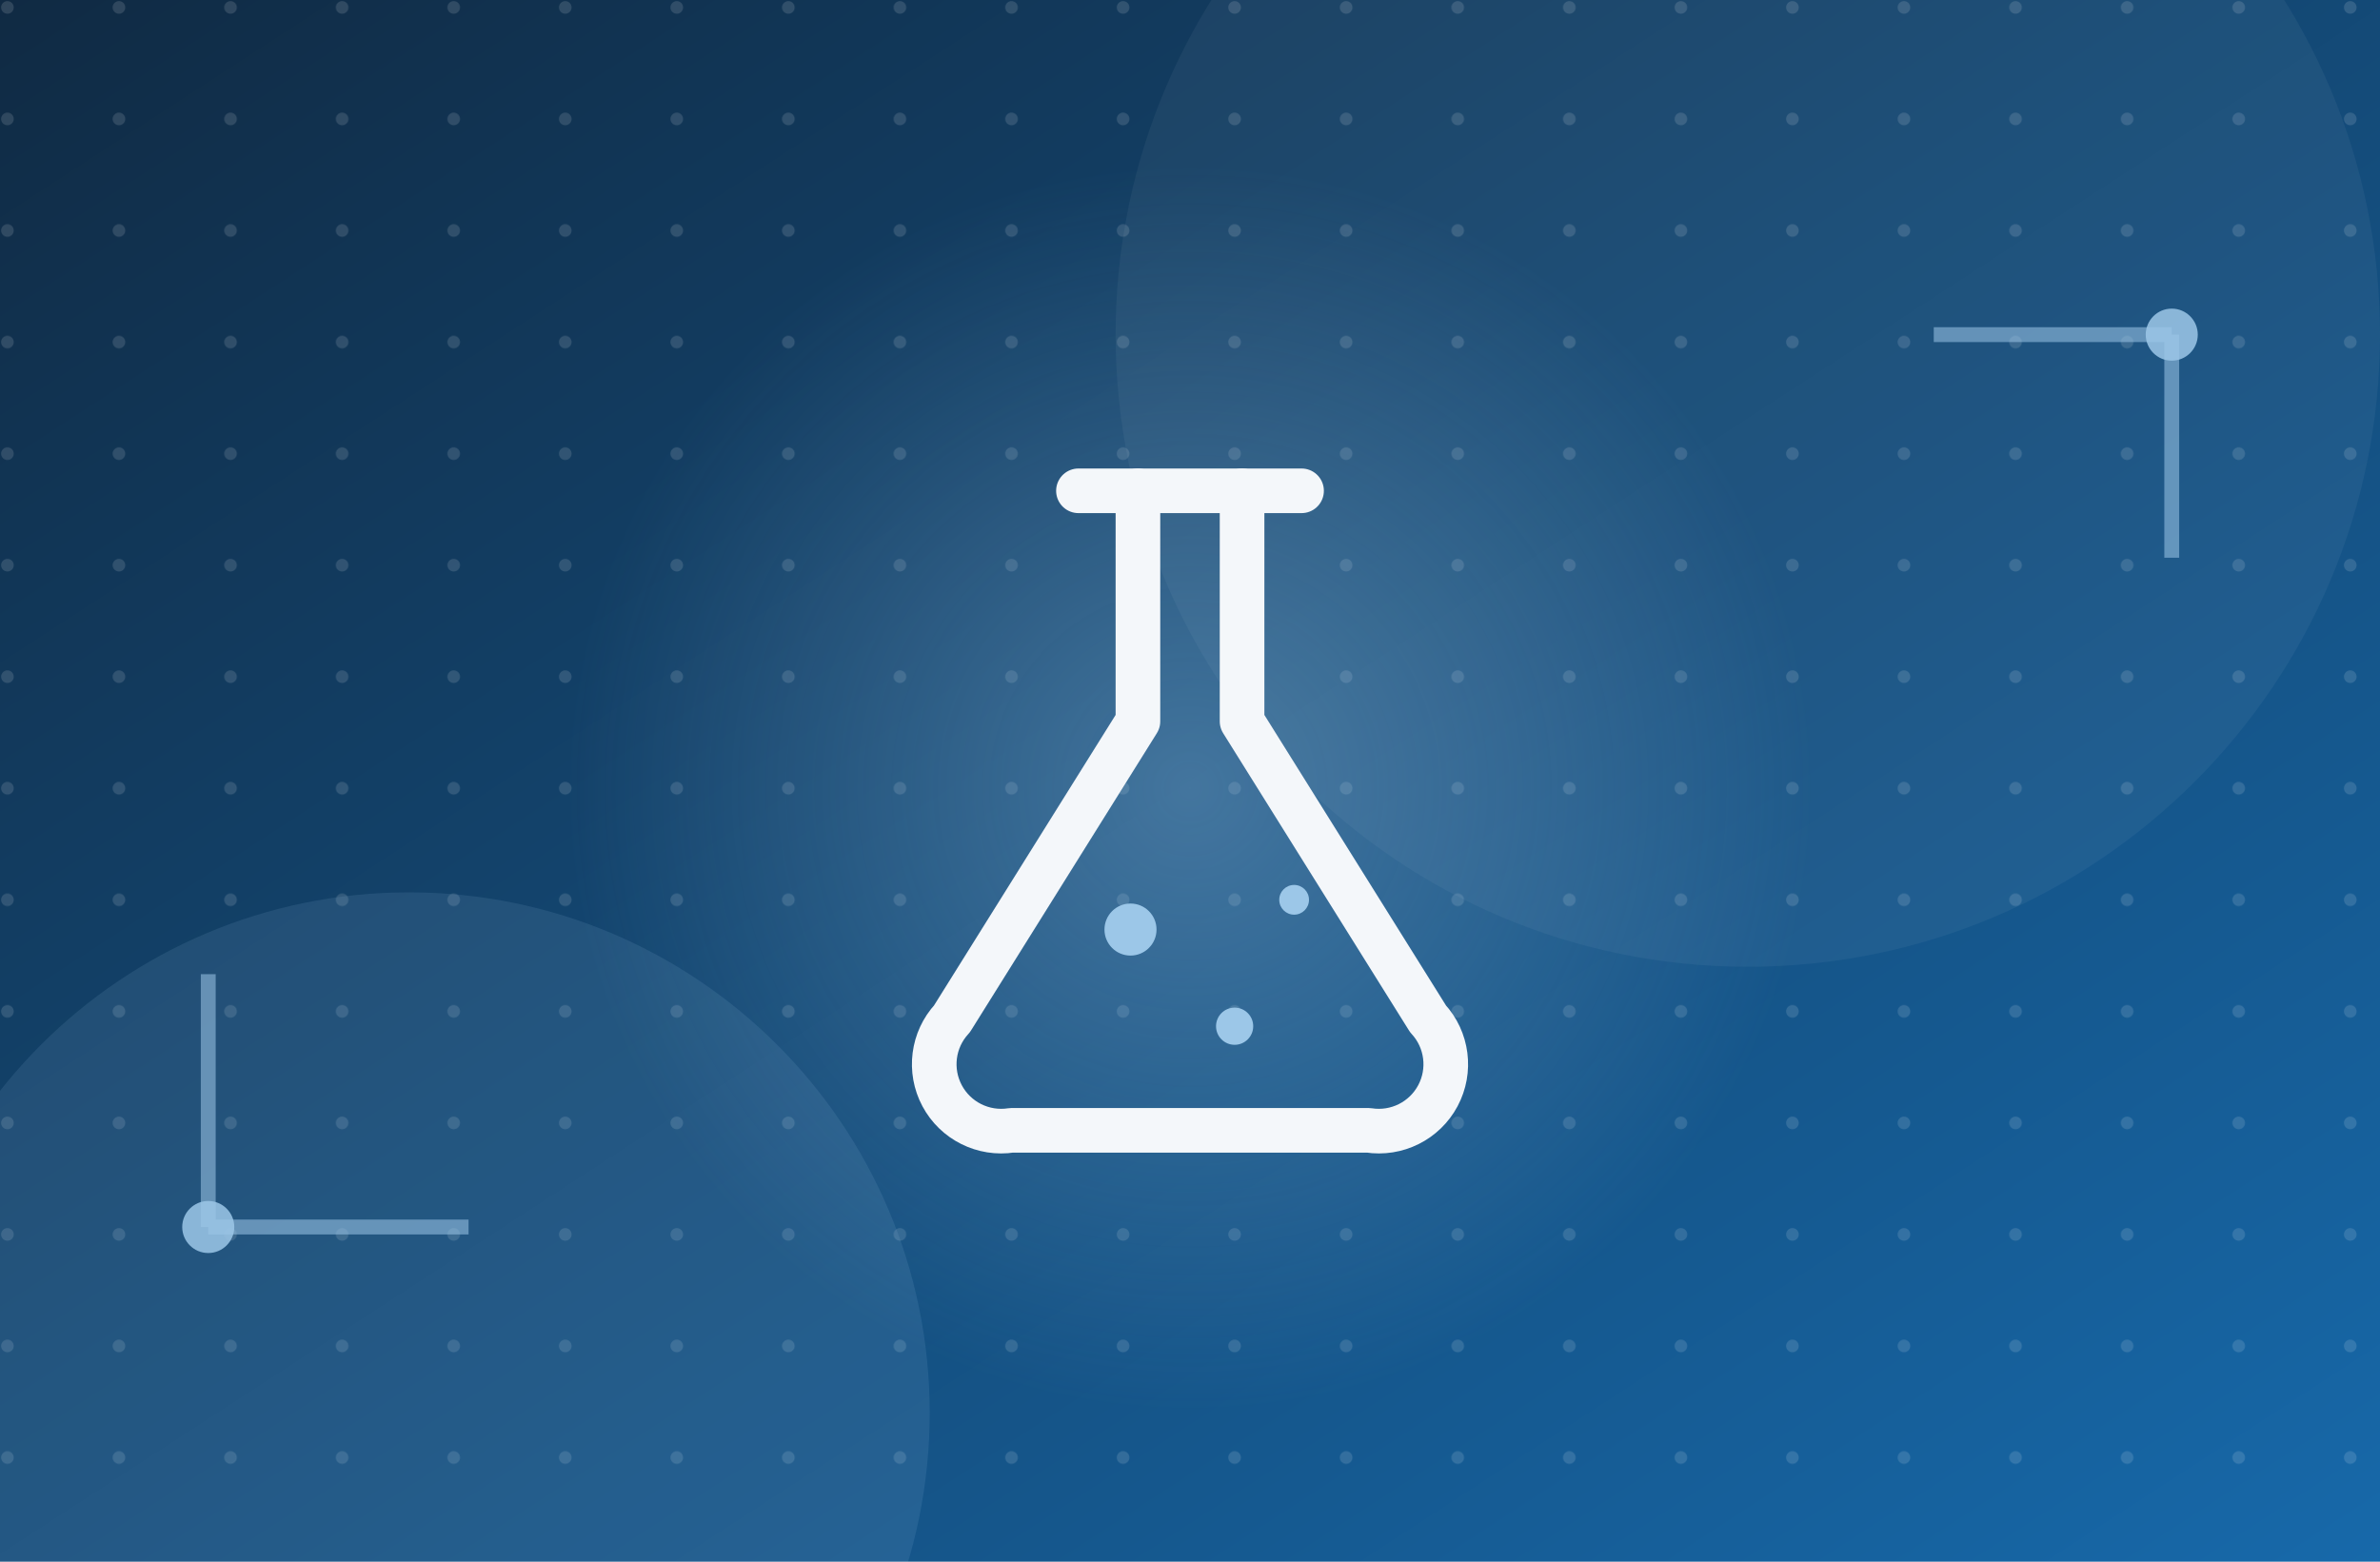
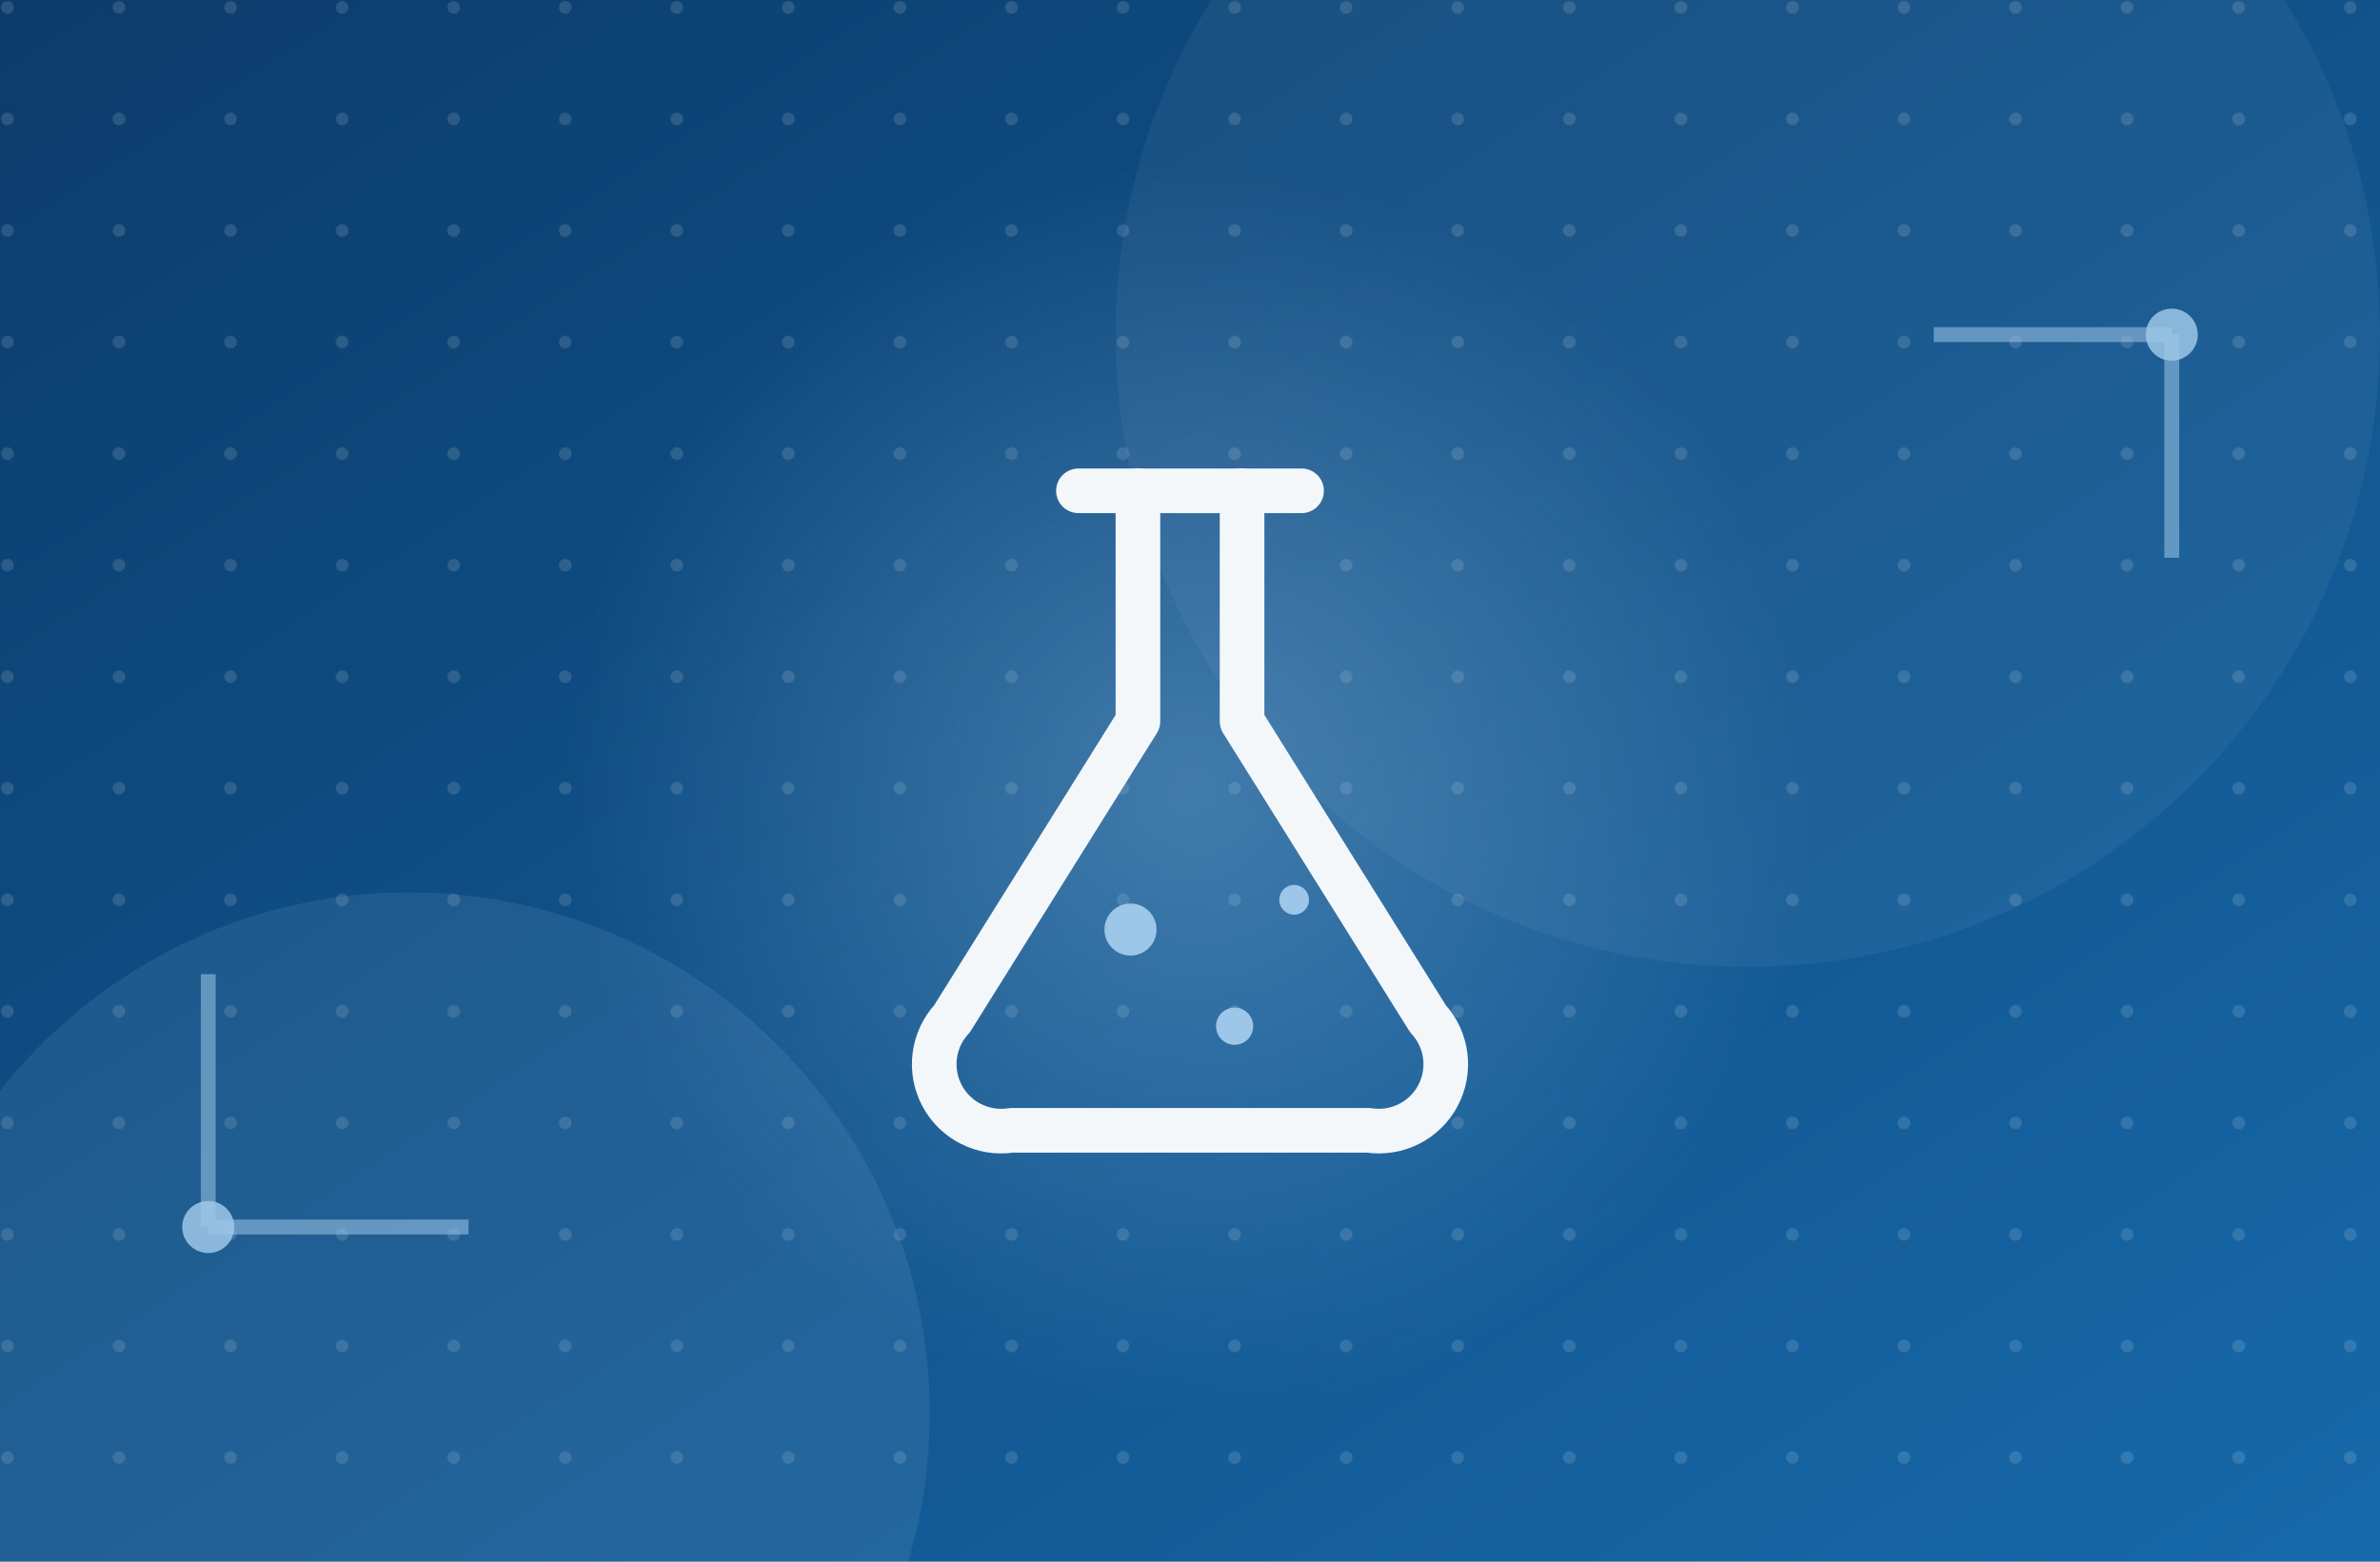
<svg xmlns="http://www.w3.org/2000/svg" viewBox="0 0 640 420" role="img" aria-label="رسم توضيحي لقسم الكيمياء التحليلية">
  <defs>
    <linearGradient id="bg" x1="0" y1="0" x2="1" y2="1">
-       <stop offset="0" stop-color="#102A43" />
+       <stop offset="0" stop-color="#0B3C6B" />
      <stop offset="1" stop-color="#1769AA" />
    </linearGradient>
    <pattern id="dots" width="30" height="30" patternUnits="userSpaceOnUse">
      <circle cx="2" cy="2" r="1.7" fill="#FFFFFF" opacity="0.13" />
    </pattern>
    <radialGradient id="glow" cx="0.5" cy="0.5" r="0.5">
      <stop offset="0" stop-color="#9CC7E8" stop-opacity="0.35" />
      <stop offset="1" stop-color="#9CC7E8" stop-opacity="0" />
    </radialGradient>
  </defs>
  <rect width="640" height="420" fill="url(#bg)" />
  <rect width="640" height="420" fill="url(#dots)" />
  <circle cx="470" cy="90" r="170" fill="#FFFFFF" opacity="0.05" />
  <circle cx="110" cy="380" r="140" fill="#9CC7E8" opacity="0.12" />
  <circle cx="320" cy="212" r="168" fill="url(#glow)" />
  <g transform="translate(320 212)" fill="none" stroke="#F4F7FA" stroke-width="12" stroke-linecap="round" stroke-linejoin="round">
    <path d="M-30 -80 H30" />
    <path d="M-14 -80 V-18 L-64 62 A18 18 0 0 0 -48 92 H48 A18 18 0 0 0 64 62 L14 -18 V-80" />
    <circle cx="-16" cy="38" r="7" fill="#9CC7E8" stroke="none" />
    <circle cx="12" cy="64" r="5" fill="#9CC7E8" stroke="none" />
    <circle cx="28" cy="30" r="4" fill="#9CC7E8" stroke="none" />
  </g>
  <g fill="none" stroke="#9CC7E8" stroke-width="4" opacity="0.55">
    <path d="M56 330 H126 M56 330 V262" />
    <path d="M584 90 H520 M584 90 V150" />
  </g>
  <circle cx="56" cy="330" r="7" fill="#9CC7E8" opacity="0.85" />
  <circle cx="584" cy="90" r="7" fill="#9CC7E8" opacity="0.85" />
</svg>
